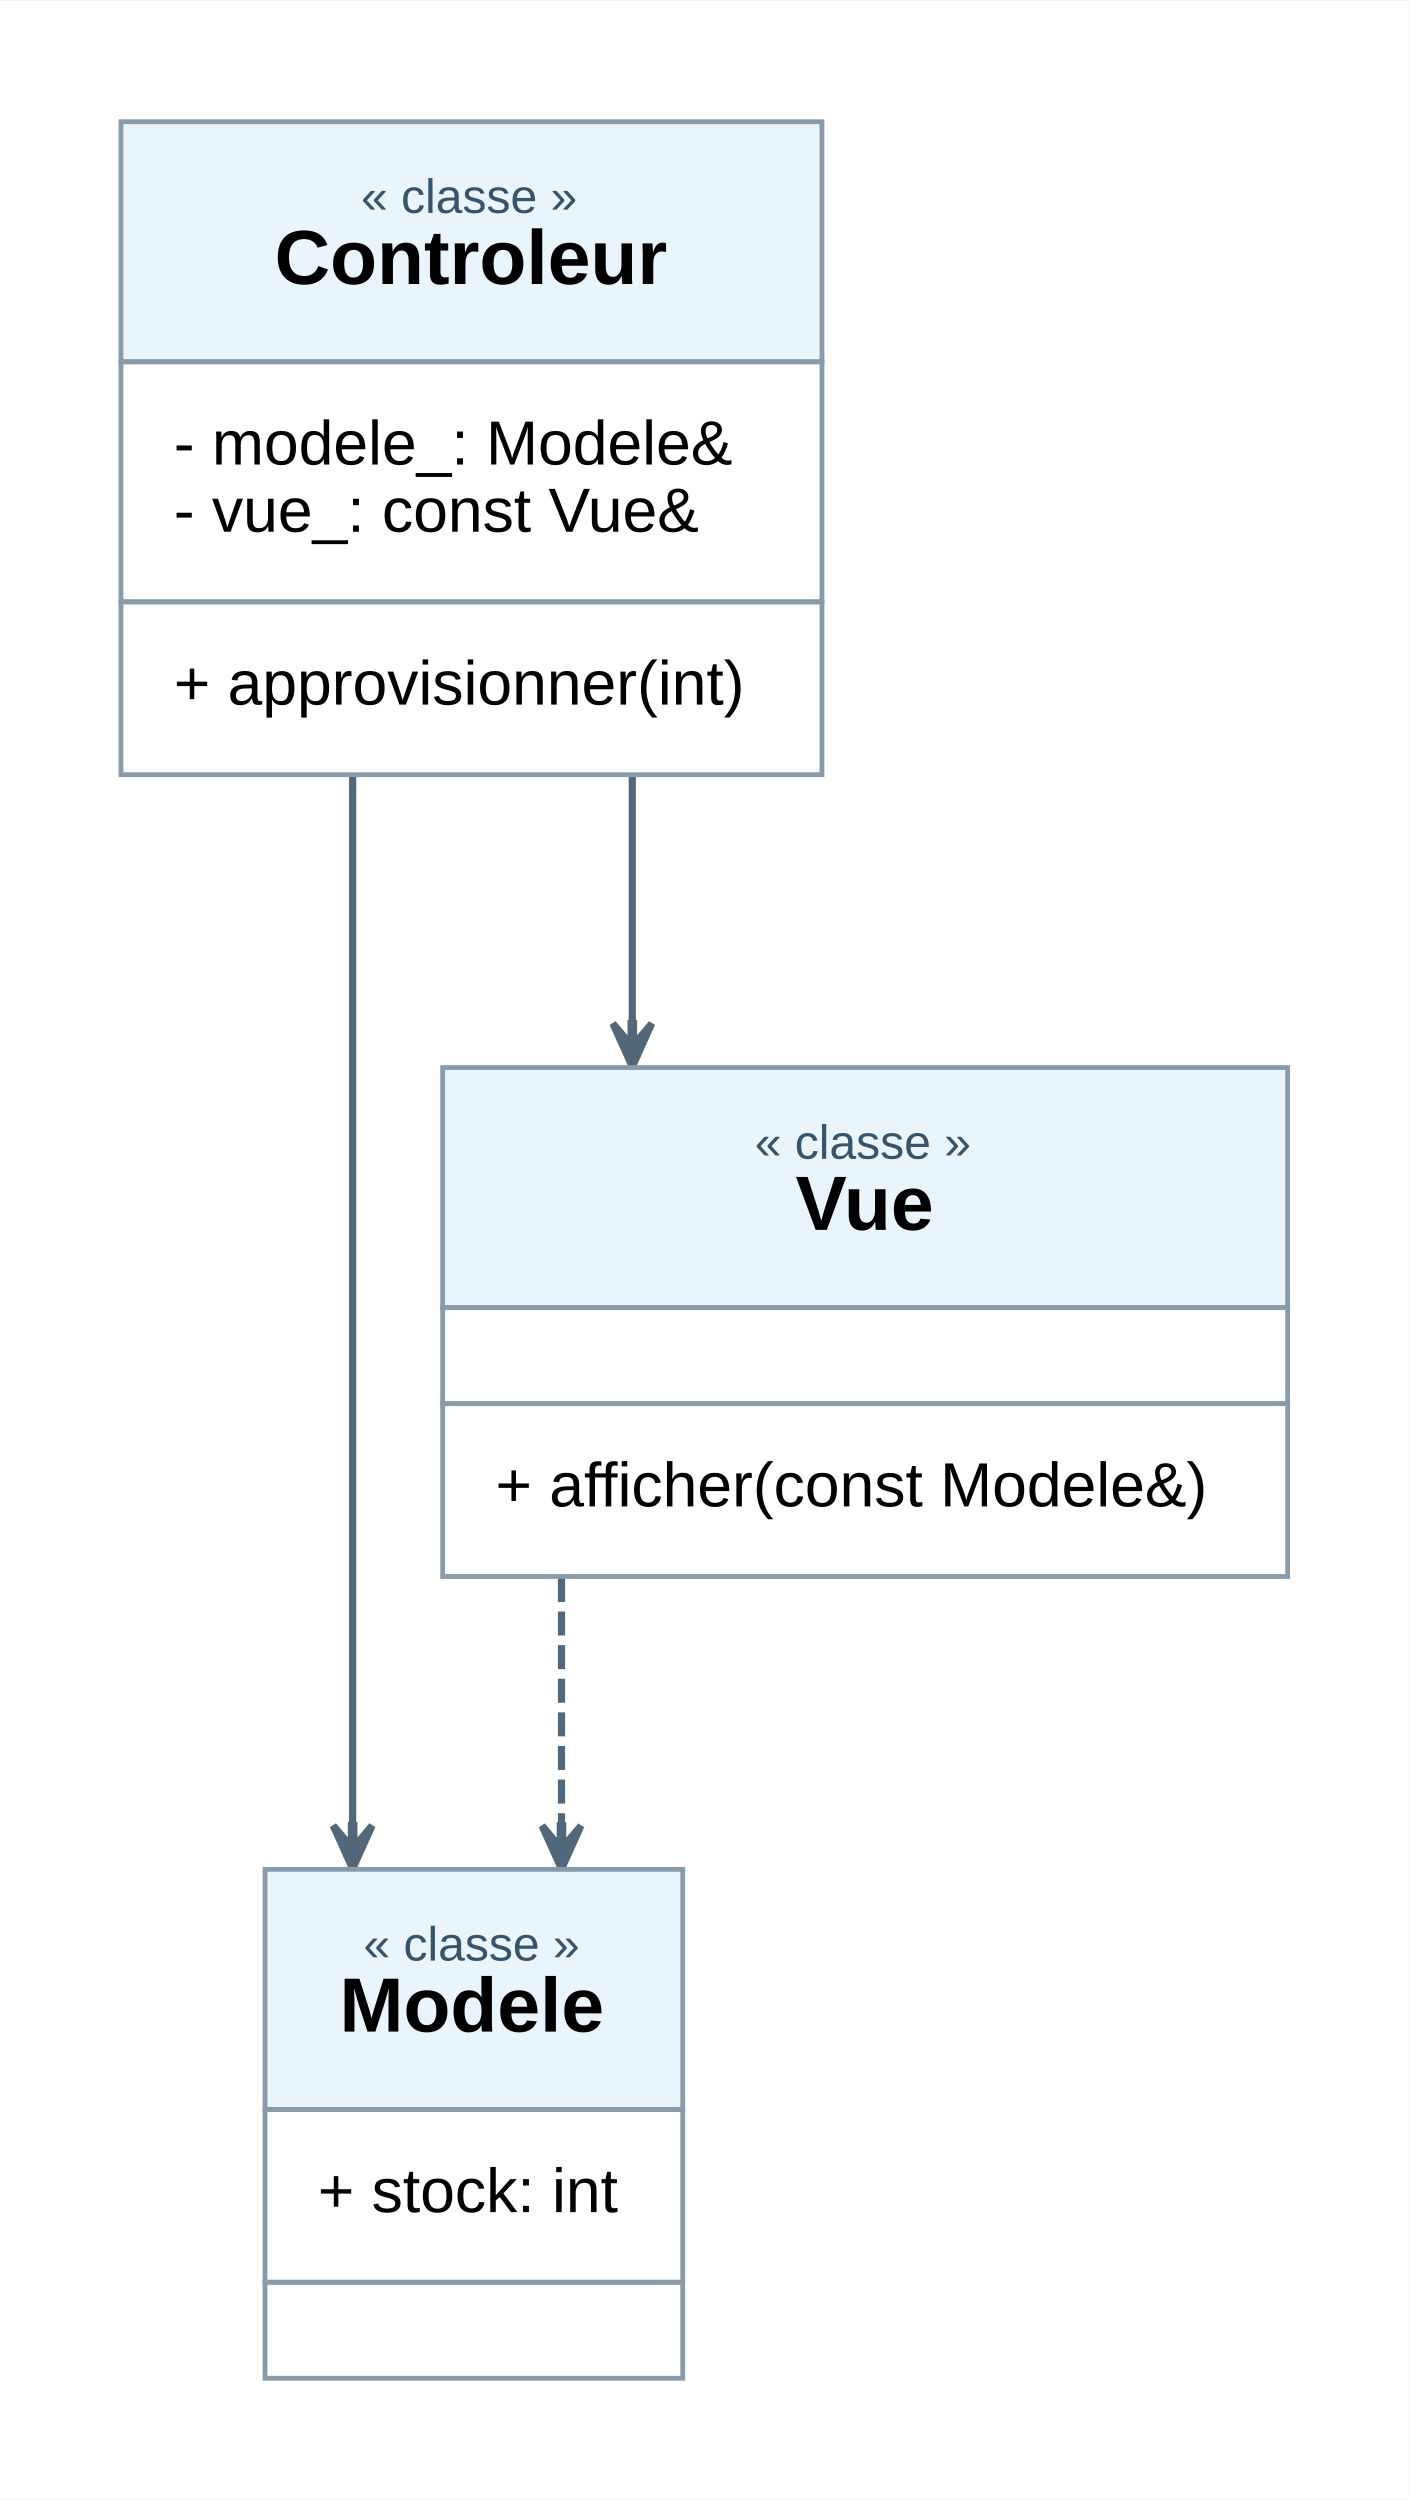
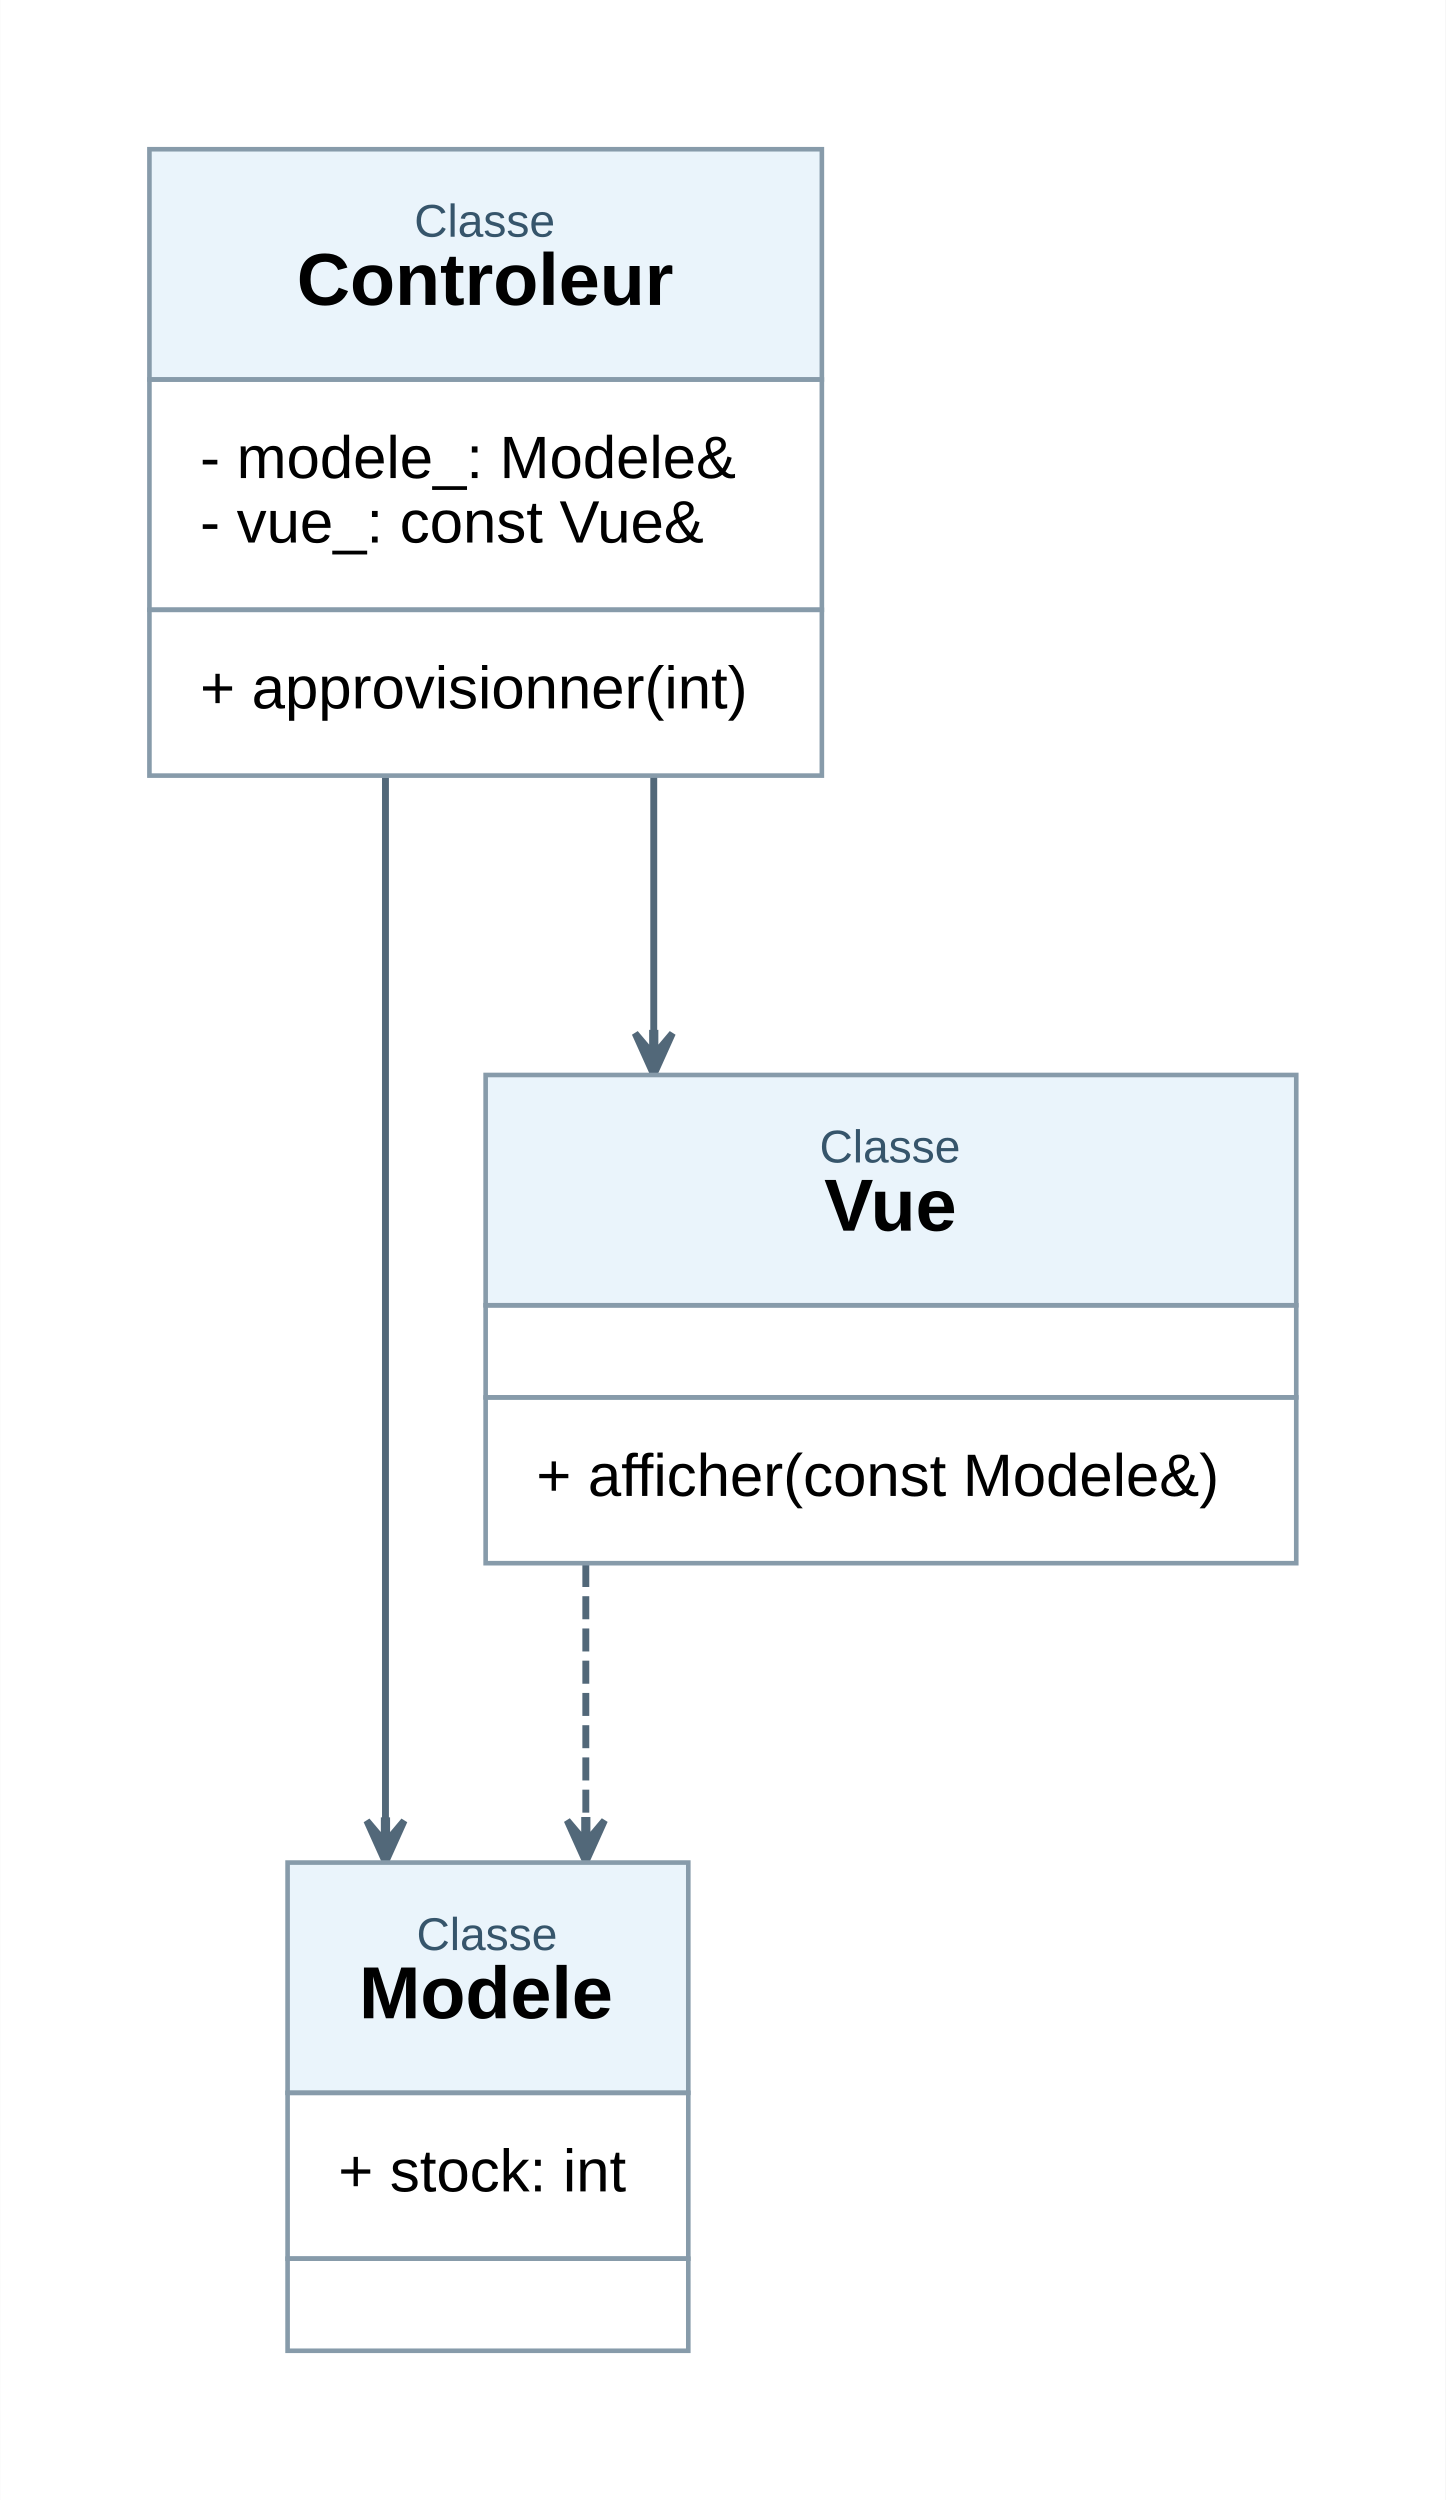
- <svg xmlns="http://www.w3.org/2000/svg" width="293pt" height="520pt" viewBox="0.00 0.00 293.40 520.40">
-   <g id="graph0" class="graph" transform="scale(1 1) rotate(0) translate(25.2 495.2)">
-     <polygon fill="white" stroke="transparent" points="-25.2,25.2 -25.2,-495.2 268.2,-495.2 268.2,25.2 -25.2,25.2" />
+ <svg xmlns="http://www.w3.org/2000/svg" width="314pt" height="543pt" viewBox="0.00 0.00 313.80 542.80">
+   <g id="graph0" class="graph" transform="scale(1 1) rotate(0) translate(32.4 510.4)">
+     <polygon fill="white" stroke="transparent" points="-32.4,32.4 -32.4,-510.4 281.4,-510.4 281.4,32.4 -32.4,32.4" />
    <g id="edge3" class="edge">
-       <path fill="none" stroke="#526879" stroke-width="1.5" stroke-dasharray="5,2" d="M91.75,-166.7C91.75,-166.7 91.75,-115.08 91.75,-115.08" />
-       <polygon fill="#526879" stroke="#526879" stroke-width="1.5" points="91.75,-106.08 95.8,-115.08 92,-110.58 92,-115.08 91.75,-115.08 91.5,-115.08 91.5,-110.58 87.7,-115.08 91.75,-106.08 91.75,-106.08" />
+       <path fill="none" stroke="#526879" stroke-width="1.5" stroke-dasharray="5,2" d="M94.75,-170.83C94.75,-170.83 94.75,-115.14 94.75,-115.14" />
+       <polygon fill="#526879" stroke="#526879" stroke-width="1.5" points="94.75,-106.14 98.8,-115.14 95,-110.64 95,-115.14 94.75,-115.14 94.5,-115.14 94.5,-110.64 90.7,-115.14 94.75,-106.14 94.75,-106.14" />
    </g>
    <g id="edge1" class="edge">
-       <path fill="none" stroke="#526879" stroke-width="1.5" d="M48.25,-333.88C48.25,-333.88 48.25,-115.12 48.25,-115.12" />
-       <polygon fill="#526879" stroke="#526879" stroke-width="1.5" points="48.25,-106.12 52.3,-115.12 48.5,-110.62 48.5,-115.12 48.25,-115.12 48,-115.12 48,-110.62 44.2,-115.12 48.25,-106.12 48.25,-106.12" />
+       <path fill="none" stroke="#526879" stroke-width="1.5" d="M51.25,-341.59C51.25,-341.59 51.25,-115.07 51.25,-115.07" />
+       <polygon fill="#526879" stroke="#526879" stroke-width="1.5" points="51.25,-106.07 55.3,-115.07 51.5,-110.57 51.5,-115.07 51.25,-115.07 51,-115.07 51,-110.57 47.2,-115.07 51.25,-106.07 51.25,-106.07" />
    </g>
    <g id="edge2" class="edge">
-       <path fill="none" stroke="#526879" stroke-width="1.5" d="M106.5,-333.97C106.5,-333.97 106.5,-282.18 106.5,-282.18" />
-       <polygon fill="#526879" stroke="#526879" stroke-width="1.5" points="106.5,-273.18 110.55,-282.18 106.75,-277.68 106.75,-282.18 106.5,-282.18 106.25,-282.18 106.25,-277.68 102.45,-282.18 106.5,-273.18 106.5,-273.18" />
+       <path fill="none" stroke="#526879" stroke-width="1.5" d="M109.5,-341.8C109.5,-341.8 109.5,-286.05 109.5,-286.05" />
+       <polygon fill="#526879" stroke="#526879" stroke-width="1.5" points="109.5,-277.05 113.55,-286.05 109.75,-281.55 109.75,-286.05 109.5,-286.05 109.25,-286.05 109.25,-281.55 105.45,-286.05 109.5,-277.05 109.5,-277.05" />
    </g>
    <g id="node1" class="node">
      <polygon fill="white" stroke="transparent" points="29.5,0 29.5,-106 116.5,-106 116.5,0 29.5,0" />
      <polygon fill="#eaf4fb" stroke="transparent" points="30,-56 30,-106 117,-106 117,-56 30,-56" />
      <polygon fill="none" stroke="#879baa" points="30,-56 30,-106 117,-106 117,-56 30,-56" />
-       <text text-anchor="start" x="50.5" y="-87" font-family="Arial" font-size="10.00" fill="#36556b">« classe »</text>
+       <text text-anchor="start" x="58" y="-87" font-family="Arial" font-size="10.00" fill="#36556b">Classe</text>
      <text text-anchor="start" x="45.5" y="-72.2" font-family="Arial" font-weight="bold" font-size="16.00">Modele</text>
      <polygon fill="none" stroke="#879baa" points="30,-20 30,-56 117,-56 117,-20 30,-20" />
      <text text-anchor="start" x="41" y="-34.6" font-family="Arial" font-size="13.00">+ stock: int</text>
      <polygon fill="none" stroke="#879baa" points="30,0 30,-20 117,-20 117,0 30,0" />
-       <text text-anchor="start" x="33" y="-6.6" font-family="Arial" font-size="13.00"> </text>
+       <text text-anchor="start" x="71.5" y="-6.6" font-family="Arial" font-size="13.00"> </text>
    </g>
    <g id="node2" class="node">
-       <polygon fill="white" stroke="transparent" points="67,-167 67,-273 243,-273 243,-167 67,-167" />
-       <polygon fill="#eaf4fb" stroke="transparent" points="67,-223 67,-273 243,-273 243,-223 67,-223" />
-       <polygon fill="none" stroke="#879baa" points="67,-223 67,-273 243,-273 243,-223 67,-223" />
-       <text text-anchor="start" x="132" y="-254" font-family="Arial" font-size="10.00" fill="#36556b">« classe »</text>
-       <text text-anchor="start" x="140.5" y="-239.2" font-family="Arial" font-weight="bold" font-size="16.00">Vue</text>
-       <polygon fill="none" stroke="#879baa" points="67,-203 67,-223 243,-223 243,-203 67,-203" />
-       <text text-anchor="start" x="70" y="-209.6" font-family="Arial" font-size="13.00"> </text>
-       <polygon fill="none" stroke="#879baa" points="67,-167 67,-203 243,-203 243,-167 67,-167" />
-       <text text-anchor="start" x="78" y="-181.6" font-family="Arial" font-size="13.00">+ afficher(const Modele&amp;)</text>
+       <polygon fill="white" stroke="transparent" points="73,-171 73,-277 249,-277 249,-171 73,-171" />
+       <polygon fill="#eaf4fb" stroke="transparent" points="73,-227 73,-277 249,-277 249,-227 73,-227" />
+       <polygon fill="none" stroke="#879baa" points="73,-227 73,-277 249,-277 249,-227 73,-227" />
+       <text text-anchor="start" x="145.5" y="-258" font-family="Arial" font-size="10.00" fill="#36556b">Classe</text>
+       <text text-anchor="start" x="146.5" y="-243.2" font-family="Arial" font-weight="bold" font-size="16.00">Vue</text>
+       <polygon fill="none" stroke="#879baa" points="73,-207 73,-227 249,-227 249,-207 73,-207" />
+       <text text-anchor="start" x="159" y="-213.6" font-family="Arial" font-size="13.00"> </text>
+       <polygon fill="none" stroke="#879baa" points="73,-171 73,-207 249,-207 249,-171 73,-171" />
+       <text text-anchor="start" x="84" y="-185.6" font-family="Arial" font-size="13.00">+ afficher(const Modele&amp;)</text>
    </g>
    <g id="node3" class="node">
-       <polygon fill="white" stroke="transparent" points="0,-334 0,-470 146,-470 146,-334 0,-334" />
-       <polygon fill="#eaf4fb" stroke="transparent" points="0,-420 0,-470 146,-470 146,-420 0,-420" />
-       <polygon fill="none" stroke="#879baa" points="0,-420 0,-470 146,-470 146,-420 0,-420" />
-       <text text-anchor="start" x="50" y="-451" font-family="Arial" font-size="10.00" fill="#36556b">« classe »</text>
-       <text text-anchor="start" x="32" y="-436.2" font-family="Arial" font-weight="bold" font-size="16.00">Controleur</text>
-       <polygon fill="none" stroke="#879baa" points="0,-370 0,-420 146,-420 146,-370 0,-370" />
-       <text text-anchor="start" x="11" y="-398.6" font-family="Arial" font-size="13.00">- modele_: Modele&amp;</text>
-       <text text-anchor="start" x="11" y="-384.6" font-family="Arial" font-size="13.00">- vue_: const Vue&amp;</text>
-       <polygon fill="none" stroke="#879baa" points="0,-334 0,-370 146,-370 146,-334 0,-334" />
-       <text text-anchor="start" x="11" y="-348.6" font-family="Arial" font-size="13.00">+ approvisionner(int)</text>
+       <polygon fill="white" stroke="transparent" points="0,-342 0,-478 146,-478 146,-342 0,-342" />
+       <polygon fill="#eaf4fb" stroke="transparent" points="0,-428 0,-478 146,-478 146,-428 0,-428" />
+       <polygon fill="none" stroke="#879baa" points="0,-428 0,-478 146,-478 146,-428 0,-428" />
+       <text text-anchor="start" x="57.5" y="-459" font-family="Arial" font-size="10.00" fill="#36556b">Classe</text>
+       <text text-anchor="start" x="32" y="-444.2" font-family="Arial" font-weight="bold" font-size="16.00">Controleur</text>
+       <polygon fill="none" stroke="#879baa" points="0,-378 0,-428 146,-428 146,-378 0,-378" />
+       <text text-anchor="start" x="11" y="-406.6" font-family="Arial" font-size="13.00">- modele_: Modele&amp;</text>
+       <text text-anchor="start" x="11" y="-392.6" font-family="Arial" font-size="13.00">- vue_: const Vue&amp;</text>
+       <polygon fill="none" stroke="#879baa" points="0,-342 0,-378 146,-378 146,-342 0,-342" />
+       <text text-anchor="start" x="11" y="-356.6" font-family="Arial" font-size="13.00">+ approvisionner(int)</text>
    </g>
  </g>
</svg>
